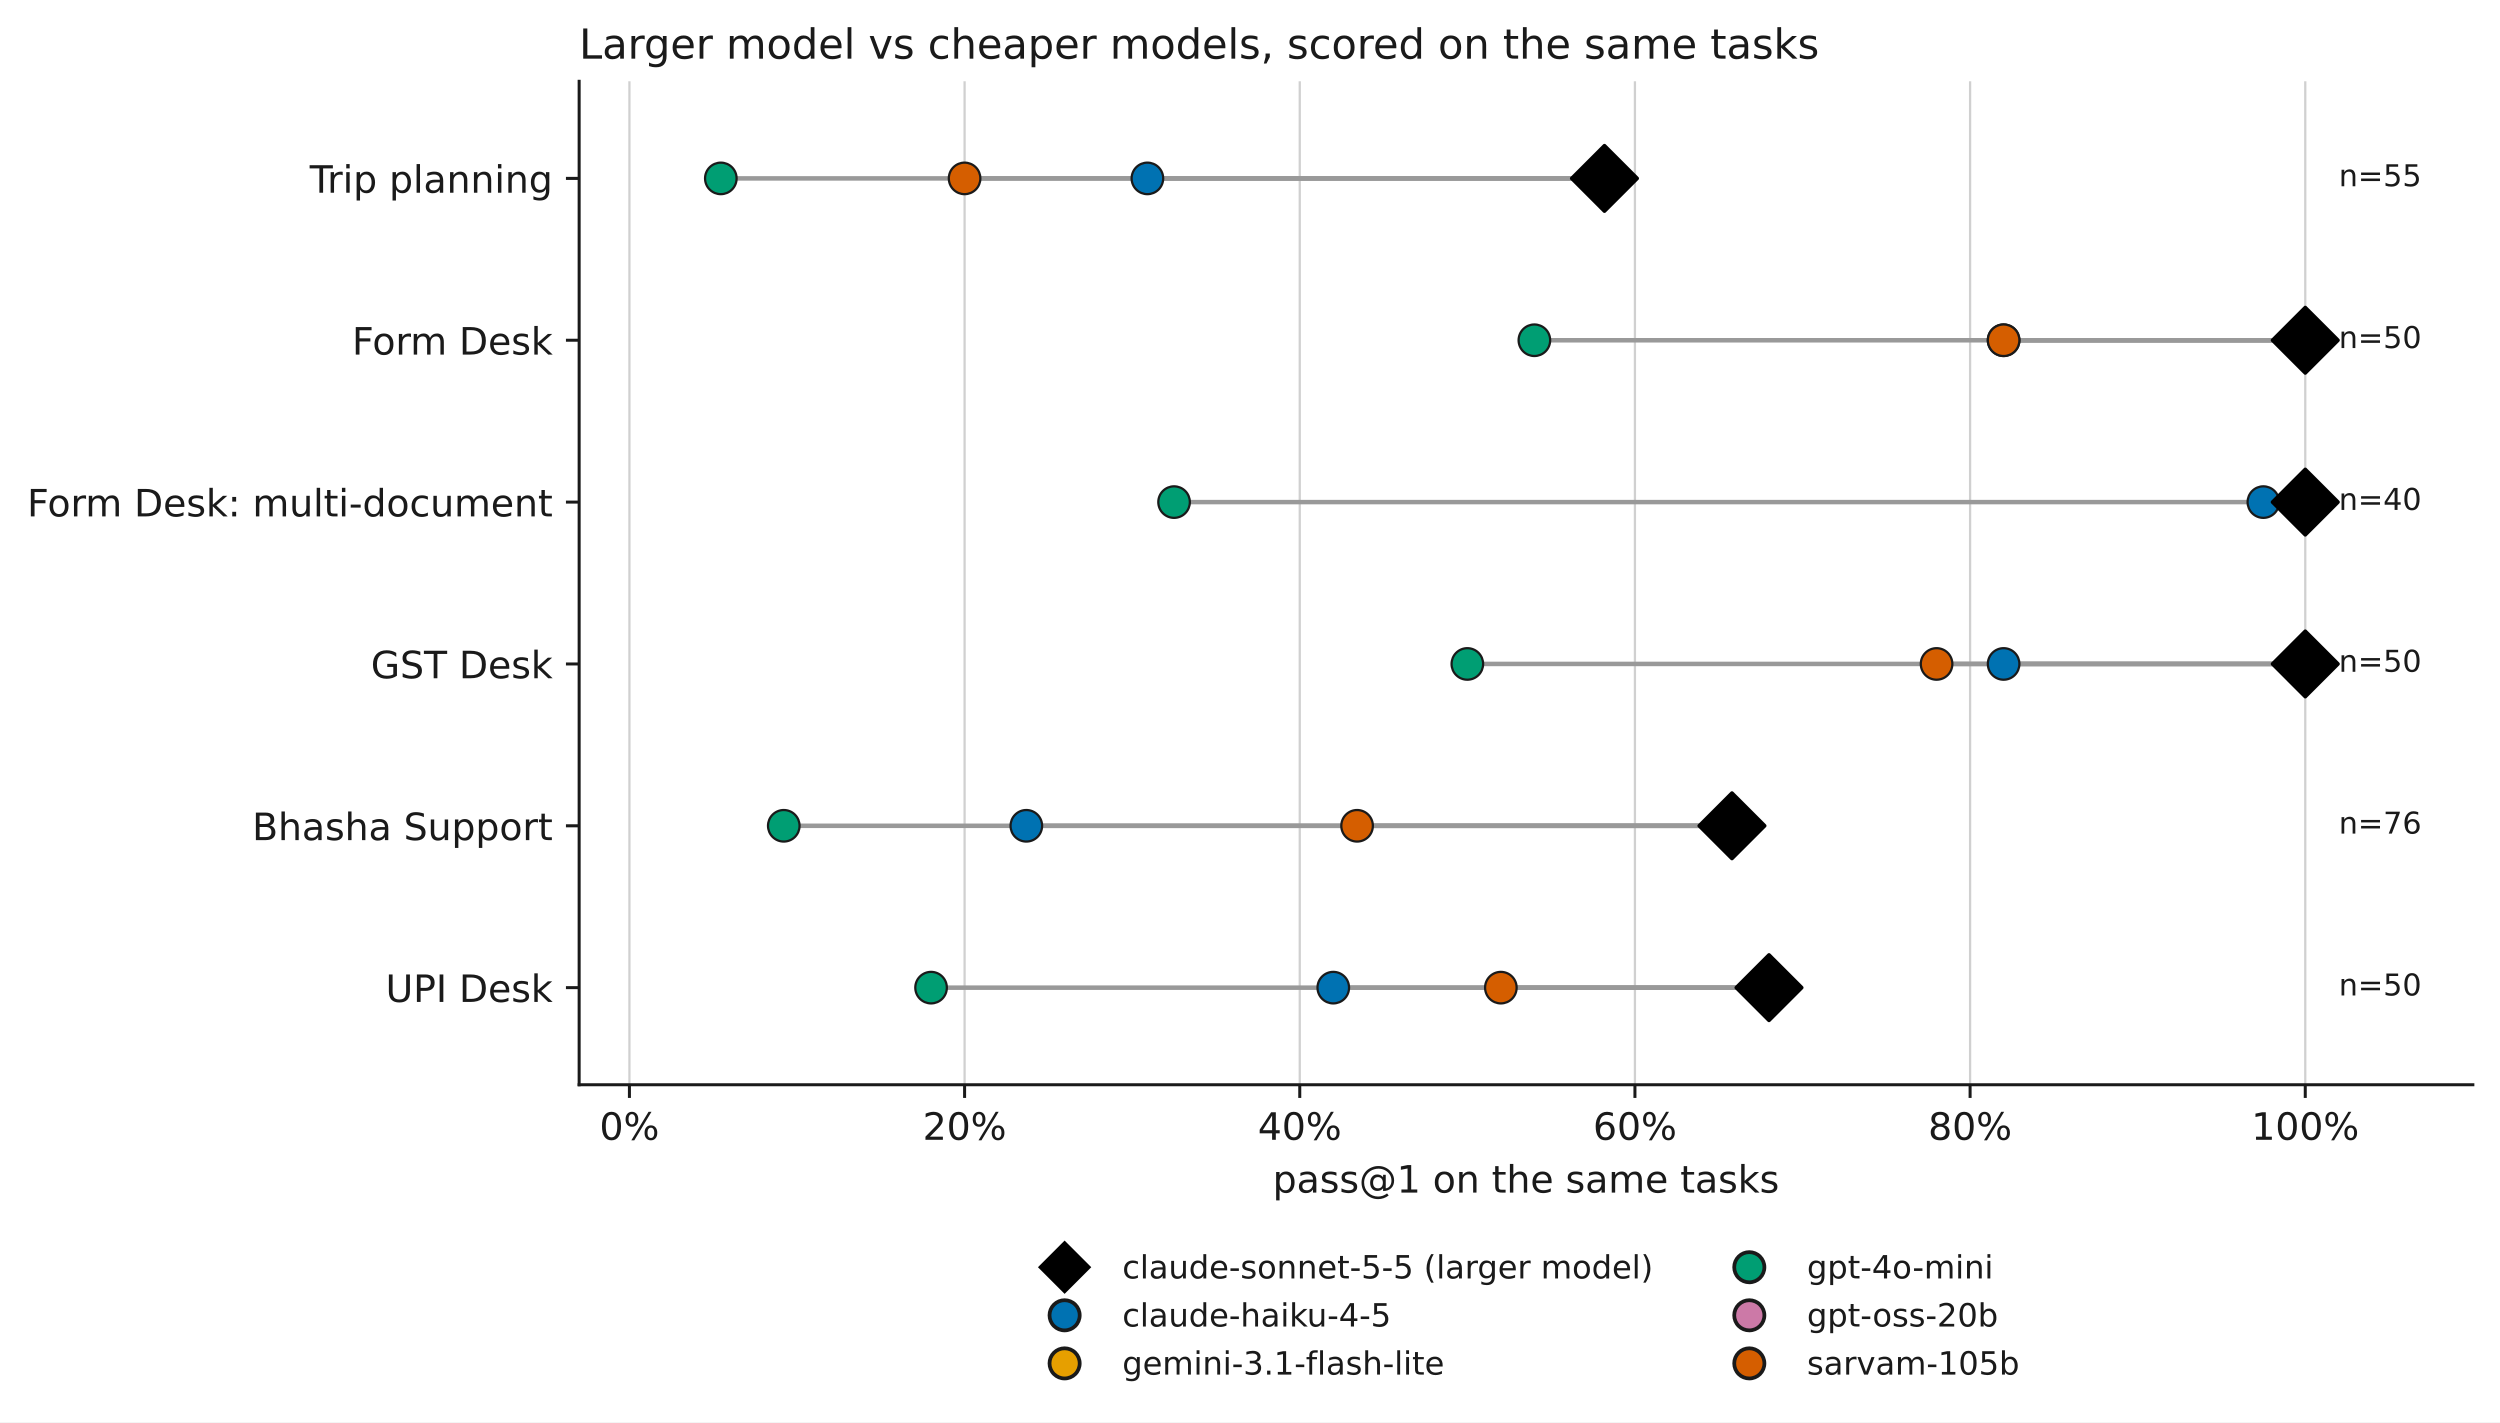
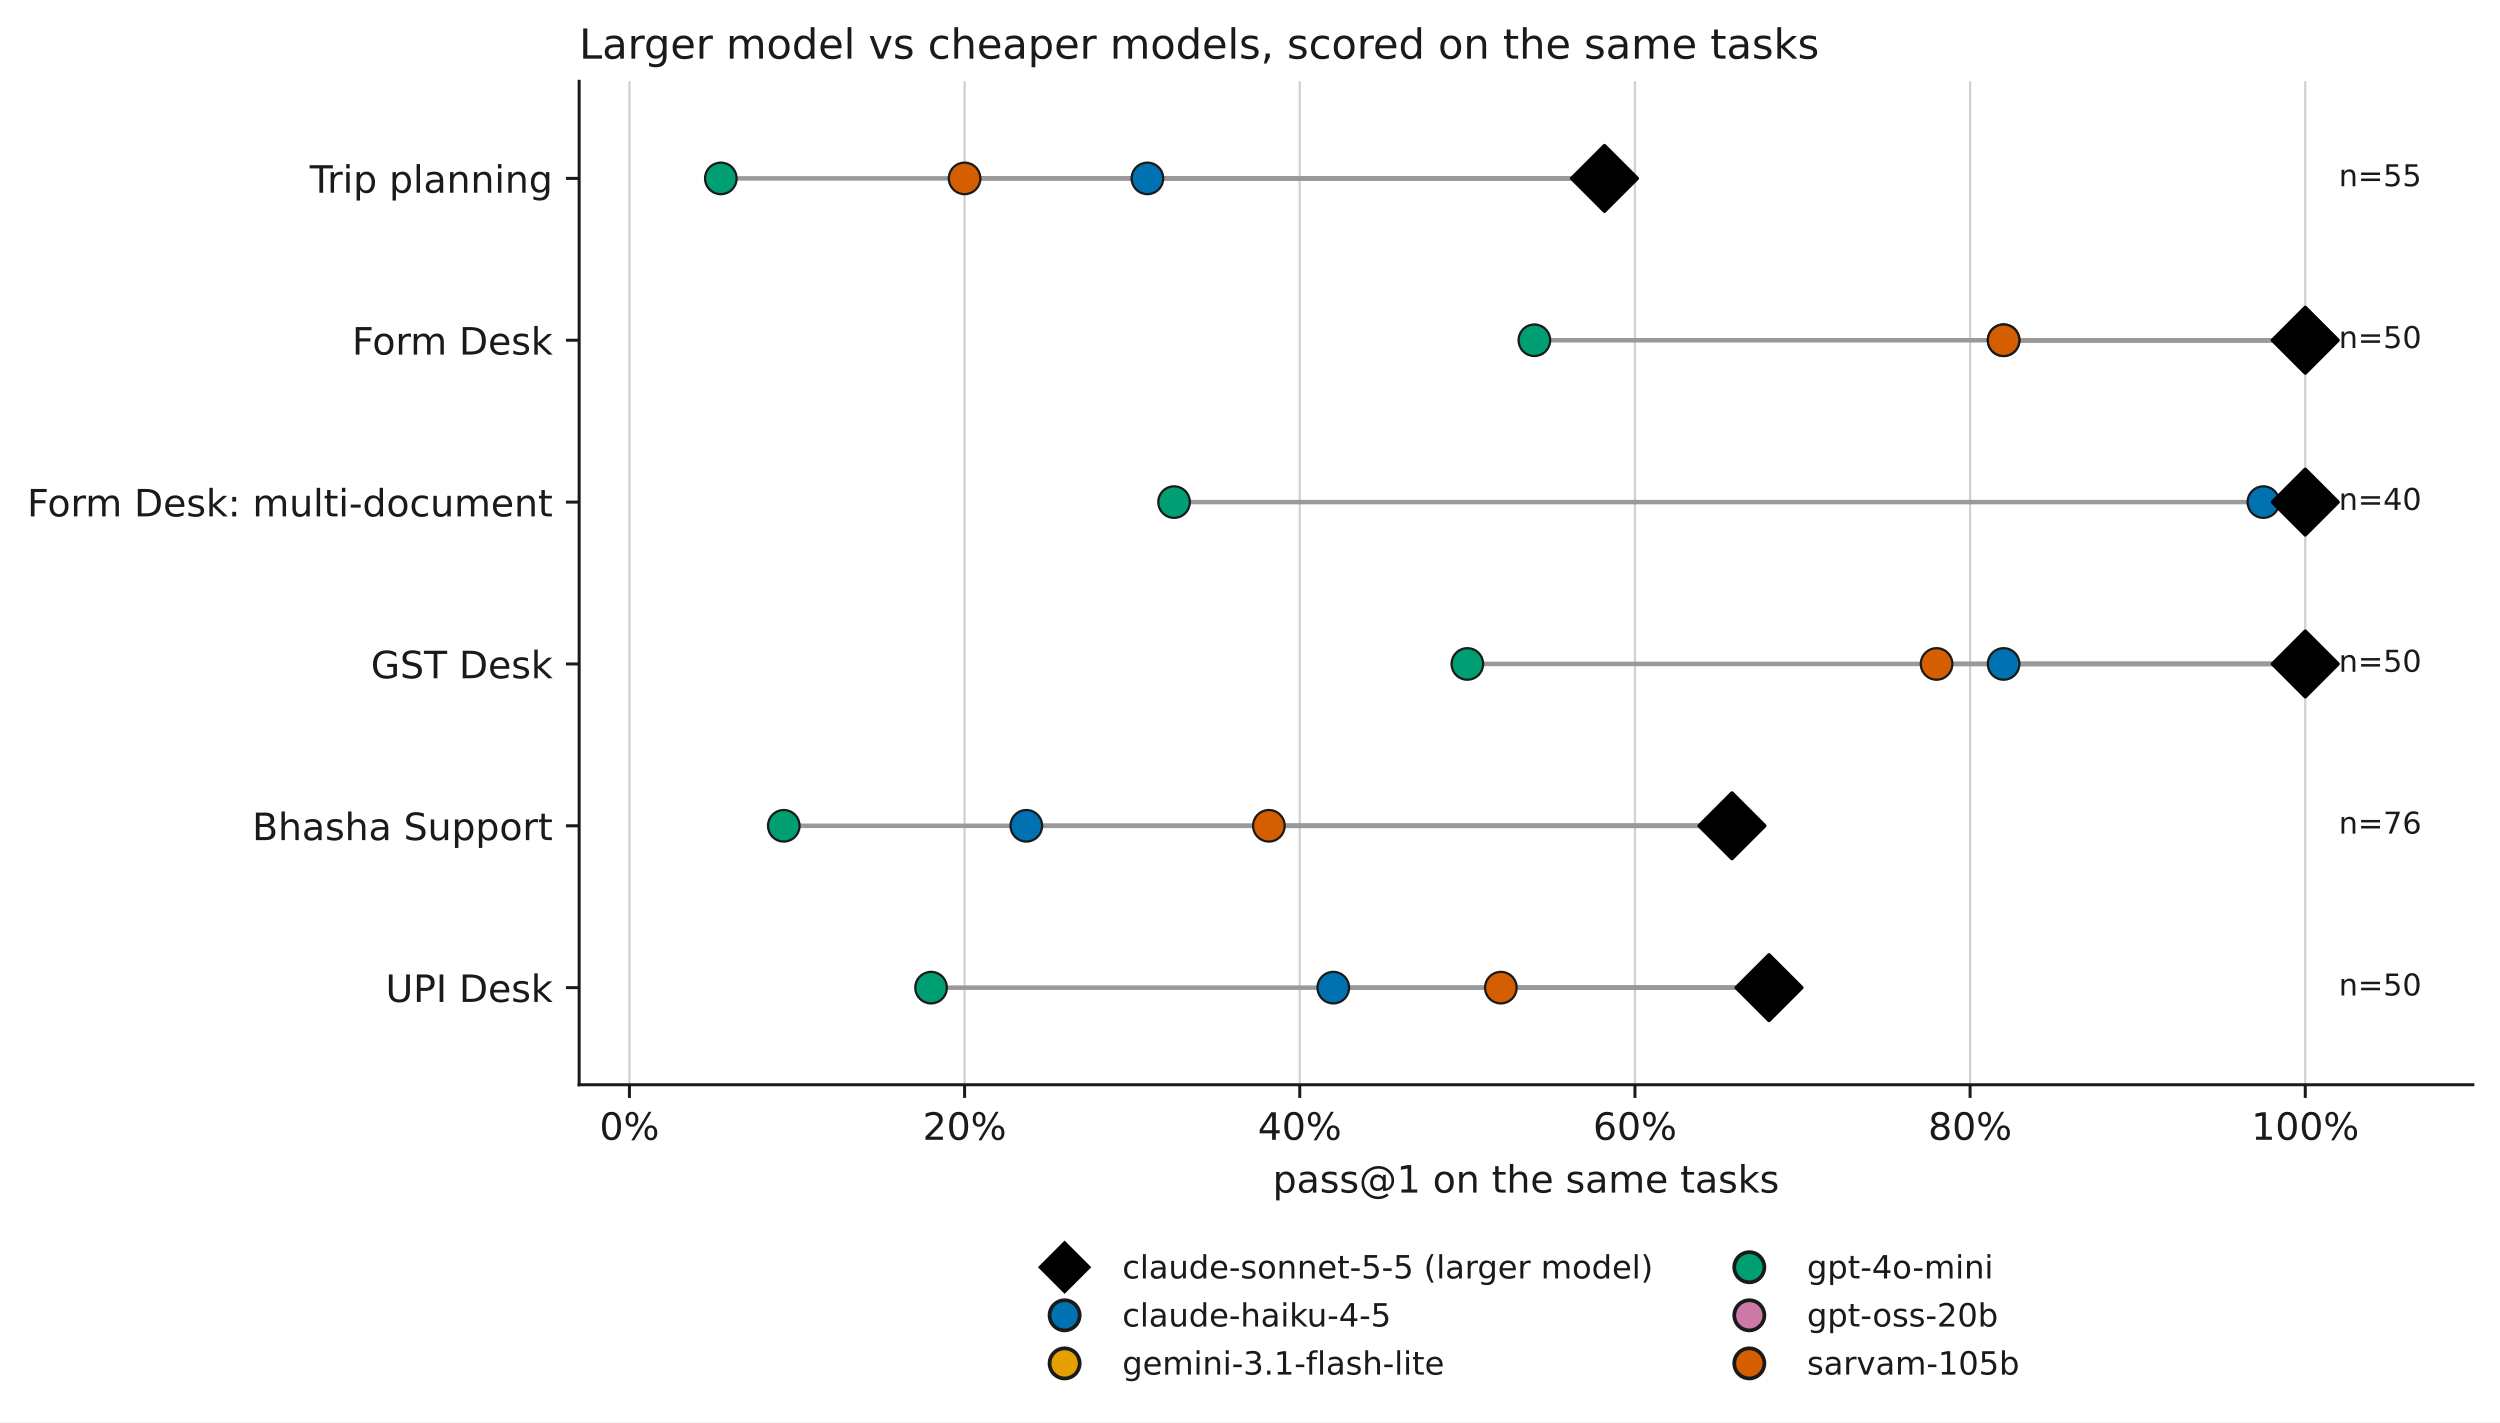
<svg xmlns="http://www.w3.org/2000/svg" xmlns:xlink="http://www.w3.org/1999/xlink" width="662.986pt" height="377.178pt" viewBox="0 0 662.986 377.178" version="1.1">
  <defs>
    <style type="text/css">*{stroke-linejoin: round; stroke-linecap: butt}</style>
  </defs>
  <g id="figure_1">
    <g id="patch_1">
      <path d="M 0 377.178  L 662.986 377.178  L 662.986 0  L 0 0  z " style="fill: #ffffff" />
    </g>
    <g id="axes_1">
      <g id="patch_2">
        <path d="M 153.586 287.67  L 655.786 287.67  L 655.786 21.558  L 153.586 21.558  z " style="fill: #ffffff" />
      </g>
      <g id="matplotlib.axis_1">
        <g id="xtick_1">
          <g id="line2d_1">
-             <path d="M 166.919 287.67  L 166.919 21.558  " clip-path="url(#pc98d2bb19c)" style="fill: none; stroke: #d0d0d0; stroke-width: 0.6; stroke-linecap: square" />
+             <path d="M 166.919 287.67  L 166.919 21.558  " clip-path="url(#p2cb1a5f230)" style="fill: none; stroke: #d0d0d0; stroke-width: 0.6; stroke-linecap: square" />
          </g>
          <g id="line2d_2">
            <defs>
-               <path id="m501b53aff1" d="M 0 0  L 0 3.5  " style="stroke: #1a1a1a; stroke-width: 0.8" />
+               <path id="m2e5ef9ff6c" d="M 0 0  L 0 3.5  " style="stroke: #1a1a1a; stroke-width: 0.8" />
            </defs>
            <g>
-               <use xlink:href="#m501b53aff1" x="166.919" y="287.67" style="fill: #1a1a1a; stroke: #1a1a1a; stroke-width: 0.8" />
+               <use xlink:href="#m2e5ef9ff6c" x="166.919" y="287.67" style="fill: #1a1a1a; stroke: #1a1a1a; stroke-width: 0.8" />
            </g>
          </g>
          <g id="text_1">
            <text style="font-size: 10px; font-family: 'DejaVu Sans'; text-anchor: middle; fill: #1a1a1a" x="166.919" y="302.268" transform="rotate(-0 166.9187 302.2679)">0%</text>
          </g>
        </g>
        <g id="xtick_2">
          <g id="line2d_3">
-             <path d="M 255.804 287.67  L 255.804 21.558  " clip-path="url(#pc98d2bb19c)" style="fill: none; stroke: #d0d0d0; stroke-width: 0.6; stroke-linecap: square" />
+             <path d="M 255.804 287.67  L 255.804 21.558  " clip-path="url(#p2cb1a5f230)" style="fill: none; stroke: #d0d0d0; stroke-width: 0.6; stroke-linecap: square" />
          </g>
          <g id="line2d_4">
            <g>
-               <use xlink:href="#m501b53aff1" x="255.804" y="287.67" style="fill: #1a1a1a; stroke: #1a1a1a; stroke-width: 0.8" />
+               <use xlink:href="#m2e5ef9ff6c" x="255.804" y="287.67" style="fill: #1a1a1a; stroke: #1a1a1a; stroke-width: 0.8" />
            </g>
          </g>
          <g id="text_2">
            <text style="font-size: 10px; font-family: 'DejaVu Sans'; text-anchor: middle; fill: #1a1a1a" x="255.804" y="302.268" transform="rotate(-0 255.8036 302.2679)">20%</text>
          </g>
        </g>
        <g id="xtick_3">
          <g id="line2d_5">
-             <path d="M 344.689 287.67  L 344.689 21.558  " clip-path="url(#pc98d2bb19c)" style="fill: none; stroke: #d0d0d0; stroke-width: 0.6; stroke-linecap: square" />
+             <path d="M 344.689 287.67  L 344.689 21.558  " clip-path="url(#p2cb1a5f230)" style="fill: none; stroke: #d0d0d0; stroke-width: 0.6; stroke-linecap: square" />
          </g>
          <g id="line2d_6">
            <g>
-               <use xlink:href="#m501b53aff1" x="344.689" y="287.67" style="fill: #1a1a1a; stroke: #1a1a1a; stroke-width: 0.8" />
+               <use xlink:href="#m2e5ef9ff6c" x="344.689" y="287.67" style="fill: #1a1a1a; stroke: #1a1a1a; stroke-width: 0.8" />
            </g>
          </g>
          <g id="text_3">
            <text style="font-size: 10px; font-family: 'DejaVu Sans'; text-anchor: middle; fill: #1a1a1a" x="344.689" y="302.268" transform="rotate(-0 344.6886 302.2679)">40%</text>
          </g>
        </g>
        <g id="xtick_4">
          <g id="line2d_7">
-             <path d="M 433.574 287.67  L 433.574 21.558  " clip-path="url(#pc98d2bb19c)" style="fill: none; stroke: #d0d0d0; stroke-width: 0.6; stroke-linecap: square" />
+             <path d="M 433.574 287.67  L 433.574 21.558  " clip-path="url(#p2cb1a5f230)" style="fill: none; stroke: #d0d0d0; stroke-width: 0.6; stroke-linecap: square" />
          </g>
          <g id="line2d_8">
            <g>
-               <use xlink:href="#m501b53aff1" x="433.574" y="287.67" style="fill: #1a1a1a; stroke: #1a1a1a; stroke-width: 0.8" />
+               <use xlink:href="#m2e5ef9ff6c" x="433.574" y="287.67" style="fill: #1a1a1a; stroke: #1a1a1a; stroke-width: 0.8" />
            </g>
          </g>
          <g id="text_4">
            <text style="font-size: 10px; font-family: 'DejaVu Sans'; text-anchor: middle; fill: #1a1a1a" x="433.574" y="302.268" transform="rotate(-0 433.5735 302.2679)">60%</text>
          </g>
        </g>
        <g id="xtick_5">
          <g id="line2d_9">
-             <path d="M 522.459 287.67  L 522.459 21.558  " clip-path="url(#pc98d2bb19c)" style="fill: none; stroke: #d0d0d0; stroke-width: 0.6; stroke-linecap: square" />
+             <path d="M 522.459 287.67  L 522.459 21.558  " clip-path="url(#p2cb1a5f230)" style="fill: none; stroke: #d0d0d0; stroke-width: 0.6; stroke-linecap: square" />
          </g>
          <g id="line2d_10">
            <g>
-               <use xlink:href="#m501b53aff1" x="522.459" y="287.67" style="fill: #1a1a1a; stroke: #1a1a1a; stroke-width: 0.8" />
+               <use xlink:href="#m2e5ef9ff6c" x="522.459" y="287.67" style="fill: #1a1a1a; stroke: #1a1a1a; stroke-width: 0.8" />
            </g>
          </g>
          <g id="text_5">
            <text style="font-size: 10px; font-family: 'DejaVu Sans'; text-anchor: middle; fill: #1a1a1a" x="522.459" y="302.268" transform="rotate(-0 522.4585 302.2679)">80%</text>
          </g>
        </g>
        <g id="xtick_6">
          <g id="line2d_11">
-             <path d="M 611.343 287.67  L 611.343 21.558  " clip-path="url(#pc98d2bb19c)" style="fill: none; stroke: #d0d0d0; stroke-width: 0.6; stroke-linecap: square" />
+             <path d="M 611.343 287.67  L 611.343 21.558  " clip-path="url(#p2cb1a5f230)" style="fill: none; stroke: #d0d0d0; stroke-width: 0.6; stroke-linecap: square" />
          </g>
          <g id="line2d_12">
            <g>
-               <use xlink:href="#m501b53aff1" x="611.343" y="287.67" style="fill: #1a1a1a; stroke: #1a1a1a; stroke-width: 0.8" />
+               <use xlink:href="#m2e5ef9ff6c" x="611.343" y="287.67" style="fill: #1a1a1a; stroke: #1a1a1a; stroke-width: 0.8" />
            </g>
          </g>
          <g id="text_6">
            <text style="font-size: 10px; font-family: 'DejaVu Sans'; text-anchor: middle; fill: #1a1a1a" x="611.343" y="302.268" transform="rotate(-0 611.3435 302.2679)">100%</text>
          </g>
        </g>
        <g id="text_7">
          <text style="font-size: 10px; font-family: 'DejaVu Sans'; text-anchor: middle; fill: #1a1a1a" x="404.686" y="316.269" transform="rotate(-0 404.6859 316.2687)">pass@1 on the same tasks</text>
        </g>
      </g>
      <g id="matplotlib.axis_2">
        <g id="ytick_1">
          <g id="line2d_13">
            <defs>
-               <path id="m24abef8b33" d="M 0 0  L -3.5 0  " style="stroke: #1a1a1a; stroke-width: 0.8" />
+               <path id="mc56b8f1e4c" d="M 0 0  L -3.5 0  " style="stroke: #1a1a1a; stroke-width: 0.8" />
            </defs>
            <g>
-               <use xlink:href="#m24abef8b33" x="153.586" y="47.311" style="fill: #1a1a1a; stroke: #1a1a1a; stroke-width: 0.8" />
+               <use xlink:href="#mc56b8f1e4c" x="153.586" y="47.311" style="fill: #1a1a1a; stroke: #1a1a1a; stroke-width: 0.8" />
            </g>
          </g>
          <g id="text_8">
            <text style="font-size: 10px; font-family: 'DejaVu Sans'; text-anchor: end; fill: #1a1a1a" x="146.586" y="51.11" transform="rotate(-0 146.5859 51.11027)">Trip planning</text>
          </g>
        </g>
        <g id="ytick_2">
          <g id="line2d_14">
            <g>
-               <use xlink:href="#m24abef8b33" x="153.586" y="90.232" style="fill: #1a1a1a; stroke: #1a1a1a; stroke-width: 0.8" />
+               <use xlink:href="#mc56b8f1e4c" x="153.586" y="90.232" style="fill: #1a1a1a; stroke: #1a1a1a; stroke-width: 0.8" />
            </g>
          </g>
          <g id="text_9">
            <text style="font-size: 10px; font-family: 'DejaVu Sans'; text-anchor: end; fill: #1a1a1a" x="146.586" y="94.032" transform="rotate(-0 146.5859 94.03157)">Form Desk</text>
          </g>
        </g>
        <g id="ytick_3">
          <g id="line2d_15">
            <g>
-               <use xlink:href="#m24abef8b33" x="153.586" y="133.154" style="fill: #1a1a1a; stroke: #1a1a1a; stroke-width: 0.8" />
+               <use xlink:href="#mc56b8f1e4c" x="153.586" y="133.154" style="fill: #1a1a1a; stroke: #1a1a1a; stroke-width: 0.8" />
            </g>
          </g>
          <g id="text_10">
            <text style="font-size: 10px; font-family: 'DejaVu Sans'; text-anchor: end; fill: #1a1a1a" x="146.586" y="136.953" transform="rotate(-0 146.5859 136.9529)">Form Desk: multi-document</text>
          </g>
        </g>
        <g id="ytick_4">
          <g id="line2d_16">
            <g>
-               <use xlink:href="#m24abef8b33" x="153.586" y="176.075" style="fill: #1a1a1a; stroke: #1a1a1a; stroke-width: 0.8" />
+               <use xlink:href="#mc56b8f1e4c" x="153.586" y="176.075" style="fill: #1a1a1a; stroke: #1a1a1a; stroke-width: 0.8" />
            </g>
          </g>
          <g id="text_11">
            <text style="font-size: 10px; font-family: 'DejaVu Sans'; text-anchor: end; fill: #1a1a1a" x="146.586" y="179.874" transform="rotate(-0 146.5859 179.8741)">GST Desk</text>
          </g>
        </g>
        <g id="ytick_5">
          <g id="line2d_17">
            <g>
-               <use xlink:href="#m24abef8b33" x="153.586" y="218.996" style="fill: #1a1a1a; stroke: #1a1a1a; stroke-width: 0.8" />
+               <use xlink:href="#mc56b8f1e4c" x="153.586" y="218.996" style="fill: #1a1a1a; stroke: #1a1a1a; stroke-width: 0.8" />
            </g>
          </g>
          <g id="text_12">
            <text style="font-size: 10px; font-family: 'DejaVu Sans'; text-anchor: end; fill: #1a1a1a" x="146.586" y="222.795" transform="rotate(-0 146.5859 222.7954)">Bhasha Support</text>
          </g>
        </g>
        <g id="ytick_6">
          <g id="line2d_18">
            <g>
-               <use xlink:href="#m24abef8b33" x="153.586" y="261.918" style="fill: #1a1a1a; stroke: #1a1a1a; stroke-width: 0.8" />
+               <use xlink:href="#mc56b8f1e4c" x="153.586" y="261.918" style="fill: #1a1a1a; stroke: #1a1a1a; stroke-width: 0.8" />
            </g>
          </g>
          <g id="text_13">
            <text style="font-size: 10px; font-family: 'DejaVu Sans'; text-anchor: end; fill: #1a1a1a" x="146.586" y="265.717" transform="rotate(-0 146.5859 265.7167)">UPI Desk</text>
          </g>
        </g>
      </g>
      <g id="line2d_19">
-         <path d="M 304.286 47.311  L 425.493 47.311  " clip-path="url(#pc98d2bb19c)" style="fill: none; stroke: #999999; stroke-width: 1.2; stroke-linecap: square" />
+         <path d="M 304.286 47.311  L 425.493 47.311  " clip-path="url(#p2cb1a5f230)" style="fill: none; stroke: #999999; stroke-width: 1.2; stroke-linecap: square" />
      </g>
      <g id="line2d_20">
-         <path d="M 191.16 47.311  L 425.493 47.311  " clip-path="url(#pc98d2bb19c)" style="fill: none; stroke: #999999; stroke-width: 1.2; stroke-linecap: square" />
+         <path d="M 191.16 47.311  L 425.493 47.311  " clip-path="url(#p2cb1a5f230)" style="fill: none; stroke: #999999; stroke-width: 1.2; stroke-linecap: square" />
      </g>
      <g id="line2d_21">
-         <path d="M 255.804 47.311  L 425.493 47.311  " clip-path="url(#pc98d2bb19c)" style="fill: none; stroke: #999999; stroke-width: 1.2; stroke-linecap: square" />
+         <path d="M 255.804 47.311  L 425.493 47.311  " clip-path="url(#p2cb1a5f230)" style="fill: none; stroke: #999999; stroke-width: 1.2; stroke-linecap: square" />
      </g>
      <g id="line2d_22">
-         <path d="M 531.347 90.232  L 611.343 90.232  " clip-path="url(#pc98d2bb19c)" style="fill: none; stroke: #999999; stroke-width: 1.2; stroke-linecap: square" />
+         <path d="M 531.347 90.232  L 611.343 90.232  " clip-path="url(#p2cb1a5f230)" style="fill: none; stroke: #999999; stroke-width: 1.2; stroke-linecap: square" />
      </g>
      <g id="line2d_23">
-         <path d="M 406.908 90.232  L 611.343 90.232  " clip-path="url(#pc98d2bb19c)" style="fill: none; stroke: #999999; stroke-width: 1.2; stroke-linecap: square" />
+         <path d="M 406.908 90.232  L 611.343 90.232  " clip-path="url(#p2cb1a5f230)" style="fill: none; stroke: #999999; stroke-width: 1.2; stroke-linecap: square" />
      </g>
      <g id="line2d_24">
-         <path d="M 531.347 90.232  L 611.343 90.232  " clip-path="url(#pc98d2bb19c)" style="fill: none; stroke: #999999; stroke-width: 1.2; stroke-linecap: square" />
+         <path d="M 531.347 90.232  L 611.343 90.232  " clip-path="url(#p2cb1a5f230)" style="fill: none; stroke: #999999; stroke-width: 1.2; stroke-linecap: square" />
      </g>
      <g id="line2d_25">
-         <path d="M 600.233 133.154  L 611.343 133.154  " clip-path="url(#pc98d2bb19c)" style="fill: none; stroke: #999999; stroke-width: 1.2; stroke-linecap: square" />
+         <path d="M 600.233 133.154  L 611.343 133.154  " clip-path="url(#p2cb1a5f230)" style="fill: none; stroke: #999999; stroke-width: 1.2; stroke-linecap: square" />
      </g>
      <g id="line2d_26">
-         <path d="M 311.357 133.154  L 611.343 133.154  " clip-path="url(#pc98d2bb19c)" style="fill: none; stroke: #999999; stroke-width: 1.2; stroke-linecap: square" />
+         <path d="M 311.357 133.154  L 611.343 133.154  " clip-path="url(#p2cb1a5f230)" style="fill: none; stroke: #999999; stroke-width: 1.2; stroke-linecap: square" />
      </g>
      <g id="line2d_27">
-         <path d="M 611.343 133.154  L 611.343 133.154  " clip-path="url(#pc98d2bb19c)" style="fill: none; stroke: #999999; stroke-width: 1.2; stroke-linecap: square" />
+         <path d="M 611.343 133.154  L 611.343 133.154  " clip-path="url(#p2cb1a5f230)" style="fill: none; stroke: #999999; stroke-width: 1.2; stroke-linecap: square" />
      </g>
      <g id="line2d_28">
-         <path d="M 531.347 176.075  L 611.343 176.075  " clip-path="url(#pc98d2bb19c)" style="fill: none; stroke: #999999; stroke-width: 1.2; stroke-linecap: square" />
+         <path d="M 531.347 176.075  L 611.343 176.075  " clip-path="url(#p2cb1a5f230)" style="fill: none; stroke: #999999; stroke-width: 1.2; stroke-linecap: square" />
      </g>
      <g id="line2d_29">
-         <path d="M 389.131 176.075  L 611.343 176.075  " clip-path="url(#pc98d2bb19c)" style="fill: none; stroke: #999999; stroke-width: 1.2; stroke-linecap: square" />
+         <path d="M 389.131 176.075  L 611.343 176.075  " clip-path="url(#p2cb1a5f230)" style="fill: none; stroke: #999999; stroke-width: 1.2; stroke-linecap: square" />
      </g>
      <g id="line2d_30">
-         <path d="M 513.57 176.075  L 611.343 176.075  " clip-path="url(#pc98d2bb19c)" style="fill: none; stroke: #999999; stroke-width: 1.2; stroke-linecap: square" />
+         <path d="M 513.57 176.075  L 611.343 176.075  " clip-path="url(#p2cb1a5f230)" style="fill: none; stroke: #999999; stroke-width: 1.2; stroke-linecap: square" />
      </g>
      <g id="line2d_31">
-         <path d="M 272.177 218.996  L 459.303 218.996  " clip-path="url(#pc98d2bb19c)" style="fill: none; stroke: #999999; stroke-width: 1.2; stroke-linecap: square" />
+         <path d="M 272.177 218.996  L 459.303 218.996  " clip-path="url(#p2cb1a5f230)" style="fill: none; stroke: #999999; stroke-width: 1.2; stroke-linecap: square" />
      </g>
      <g id="line2d_32">
-         <path d="M 207.853 218.996  L 459.303 218.996  " clip-path="url(#pc98d2bb19c)" style="fill: none; stroke: #999999; stroke-width: 1.2; stroke-linecap: square" />
+         <path d="M 207.853 218.996  L 459.303 218.996  " clip-path="url(#p2cb1a5f230)" style="fill: none; stroke: #999999; stroke-width: 1.2; stroke-linecap: square" />
      </g>
      <g id="line2d_33">
-         <path d="M 359.893 218.996  L 459.303 218.996  " clip-path="url(#pc98d2bb19c)" style="fill: none; stroke: #999999; stroke-width: 1.2; stroke-linecap: square" />
+         <path d="M 336.502 218.996  L 459.303 218.996  " clip-path="url(#p2cb1a5f230)" style="fill: none; stroke: #999999; stroke-width: 1.2; stroke-linecap: square" />
      </g>
      <g id="line2d_34">
-         <path d="M 353.577 261.918  L 469.128 261.918  " clip-path="url(#pc98d2bb19c)" style="fill: none; stroke: #999999; stroke-width: 1.2; stroke-linecap: square" />
+         <path d="M 353.577 261.918  L 469.128 261.918  " clip-path="url(#p2cb1a5f230)" style="fill: none; stroke: #999999; stroke-width: 1.2; stroke-linecap: square" />
      </g>
      <g id="line2d_35">
-         <path d="M 246.915 261.918  L 469.128 261.918  " clip-path="url(#pc98d2bb19c)" style="fill: none; stroke: #999999; stroke-width: 1.2; stroke-linecap: square" />
+         <path d="M 246.915 261.918  L 469.128 261.918  " clip-path="url(#p2cb1a5f230)" style="fill: none; stroke: #999999; stroke-width: 1.2; stroke-linecap: square" />
      </g>
      <g id="line2d_36">
-         <path d="M 398.02 261.918  L 469.128 261.918  " clip-path="url(#pc98d2bb19c)" style="fill: none; stroke: #999999; stroke-width: 1.2; stroke-linecap: square" />
+         <path d="M 398.02 261.918  L 469.128 261.918  " clip-path="url(#p2cb1a5f230)" style="fill: none; stroke: #999999; stroke-width: 1.2; stroke-linecap: square" />
      </g>
      <g id="patch_3">
        <path d="M 153.586 287.67  L 153.586 21.558  " style="fill: none; stroke: #1a1a1a; stroke-width: 0.8; stroke-linejoin: miter; stroke-linecap: square" />
      </g>
      <g id="patch_4">
        <path d="M 153.586 287.67  L 655.786 287.67  " style="fill: none; stroke: #1a1a1a; stroke-width: 0.8; stroke-linejoin: miter; stroke-linecap: square" />
      </g>
      <g id="PathCollection_1">
        <defs>
-           <path id="m1c714922e7" d="M 0 4.183  C 1.109 4.183 2.174 3.743 2.958 2.958  C 3.743 2.174 4.183 1.109 4.183 0  C 4.183 -1.109 3.743 -2.174 2.958 -2.958  C 2.174 -3.743 1.109 -4.183 0 -4.183  C -1.109 -4.183 -2.174 -3.743 -2.958 -2.958  C -3.743 -2.174 -4.183 -1.109 -4.183 0  C -4.183 1.109 -3.743 2.174 -2.958 2.958  C -2.174 3.743 -1.109 4.183 0 4.183  z " style="stroke: #1a1a1a; stroke-width: 0.6" />
+           <path id="m16d79030b9" d="M 0 4.183  C 1.109 4.183 2.174 3.743 2.958 2.958  C 3.743 2.174 4.183 1.109 4.183 0  C 4.183 -1.109 3.743 -2.174 2.958 -2.958  C 2.174 -3.743 1.109 -4.183 0 -4.183  C -1.109 -4.183 -2.174 -3.743 -2.958 -2.958  C -3.743 -2.174 -4.183 -1.109 -4.183 0  C -4.183 1.109 -3.743 2.174 -2.958 2.958  C -2.174 3.743 -1.109 4.183 0 4.183  z " style="stroke: #1a1a1a; stroke-width: 0.6" />
        </defs>
-         <g clip-path="url(#pc98d2bb19c)">
-           <use xlink:href="#m1c714922e7" x="304.286" y="47.311" style="fill: #0072b2; stroke: #1a1a1a; stroke-width: 0.6" />
+         <g clip-path="url(#p2cb1a5f230)">
+           <use xlink:href="#m16d79030b9" x="304.286" y="47.311" style="fill: #0072b2; stroke: #1a1a1a; stroke-width: 0.6" />
        </g>
      </g>
      <g id="PathCollection_2">
        <defs>
-           <path id="m10f0f82219" d="M 0 4.183  C 1.109 4.183 2.174 3.743 2.958 2.958  C 3.743 2.174 4.183 1.109 4.183 0  C 4.183 -1.109 3.743 -2.174 2.958 -2.958  C 2.174 -3.743 1.109 -4.183 0 -4.183  C -1.109 -4.183 -2.174 -3.743 -2.958 -2.958  C -3.743 -2.174 -4.183 -1.109 -4.183 0  C -4.183 1.109 -3.743 2.174 -2.958 2.958  C -2.174 3.743 -1.109 4.183 0 4.183  z " style="stroke: #1a1a1a; stroke-width: 0.6" />
+           <path id="ma38a8923ab" d="M 0 4.183  C 1.109 4.183 2.174 3.743 2.958 2.958  C 3.743 2.174 4.183 1.109 4.183 0  C 4.183 -1.109 3.743 -2.174 2.958 -2.958  C 2.174 -3.743 1.109 -4.183 0 -4.183  C -1.109 -4.183 -2.174 -3.743 -2.958 -2.958  C -3.743 -2.174 -4.183 -1.109 -4.183 0  C -4.183 1.109 -3.743 2.174 -2.958 2.958  C -2.174 3.743 -1.109 4.183 0 4.183  z " style="stroke: #1a1a1a; stroke-width: 0.6" />
        </defs>
-         <g clip-path="url(#pc98d2bb19c)">
-           <use xlink:href="#m10f0f82219" x="191.16" y="47.311" style="fill: #009e73; stroke: #1a1a1a; stroke-width: 0.6" />
+         <g clip-path="url(#p2cb1a5f230)">
+           <use xlink:href="#ma38a8923ab" x="191.16" y="47.311" style="fill: #009e73; stroke: #1a1a1a; stroke-width: 0.6" />
        </g>
      </g>
      <g id="PathCollection_3">
        <defs>
-           <path id="m97c7295b04" d="M 0 4.183  C 1.109 4.183 2.174 3.743 2.958 2.958  C 3.743 2.174 4.183 1.109 4.183 0  C 4.183 -1.109 3.743 -2.174 2.958 -2.958  C 2.174 -3.743 1.109 -4.183 0 -4.183  C -1.109 -4.183 -2.174 -3.743 -2.958 -2.958  C -3.743 -2.174 -4.183 -1.109 -4.183 0  C -4.183 1.109 -3.743 2.174 -2.958 2.958  C -2.174 3.743 -1.109 4.183 0 4.183  z " style="stroke: #1a1a1a; stroke-width: 0.6" />
+           <path id="m9eae590d65" d="M 0 4.183  C 1.109 4.183 2.174 3.743 2.958 2.958  C 3.743 2.174 4.183 1.109 4.183 0  C 4.183 -1.109 3.743 -2.174 2.958 -2.958  C 2.174 -3.743 1.109 -4.183 0 -4.183  C -1.109 -4.183 -2.174 -3.743 -2.958 -2.958  C -3.743 -2.174 -4.183 -1.109 -4.183 0  C -4.183 1.109 -3.743 2.174 -2.958 2.958  C -2.174 3.743 -1.109 4.183 0 4.183  z " style="stroke: #1a1a1a; stroke-width: 0.6" />
        </defs>
-         <g clip-path="url(#pc98d2bb19c)">
-           <use xlink:href="#m97c7295b04" x="255.804" y="47.311" style="fill: #d55e00; stroke: #1a1a1a; stroke-width: 0.6" />
+         <g clip-path="url(#p2cb1a5f230)">
+           <use xlink:href="#m9eae590d65" x="255.804" y="47.311" style="fill: #d55e00; stroke: #1a1a1a; stroke-width: 0.6" />
        </g>
      </g>
      <g id="text_14">
        <text style="font-size: 8px; font-family: 'DejaVu Sans'; text-anchor: start; fill: #1a1a1a" x="620.232" y="49.389" transform="rotate(-0 620.232 49.38918)">n=55</text>
      </g>
      <g id="PathCollection_4">
-         <g clip-path="url(#pc98d2bb19c)">
-           <use xlink:href="#m1c714922e7" x="531.347" y="90.232" style="fill: #0072b2; stroke: #1a1a1a; stroke-width: 0.6" />
+         <g clip-path="url(#p2cb1a5f230)">
+           <use xlink:href="#m16d79030b9" x="531.347" y="90.232" style="fill: #0072b2; stroke: #1a1a1a; stroke-width: 0.6" />
        </g>
      </g>
      <g id="PathCollection_5">
-         <g clip-path="url(#pc98d2bb19c)">
-           <use xlink:href="#m10f0f82219" x="406.908" y="90.232" style="fill: #009e73; stroke: #1a1a1a; stroke-width: 0.6" />
+         <g clip-path="url(#p2cb1a5f230)">
+           <use xlink:href="#ma38a8923ab" x="406.908" y="90.232" style="fill: #009e73; stroke: #1a1a1a; stroke-width: 0.6" />
        </g>
      </g>
      <g id="PathCollection_6">
-         <g clip-path="url(#pc98d2bb19c)">
-           <use xlink:href="#m97c7295b04" x="531.347" y="90.232" style="fill: #d55e00; stroke: #1a1a1a; stroke-width: 0.6" />
+         <g clip-path="url(#p2cb1a5f230)">
+           <use xlink:href="#m9eae590d65" x="531.347" y="90.232" style="fill: #d55e00; stroke: #1a1a1a; stroke-width: 0.6" />
        </g>
      </g>
      <g id="text_15">
        <text style="font-size: 8px; font-family: 'DejaVu Sans'; text-anchor: start; fill: #1a1a1a" x="620.232" y="92.31" transform="rotate(-0 620.232 92.31047)">n=50</text>
      </g>
      <g id="PathCollection_7">
-         <g clip-path="url(#pc98d2bb19c)">
-           <use xlink:href="#m1c714922e7" x="600.233" y="133.154" style="fill: #0072b2; stroke: #1a1a1a; stroke-width: 0.6" />
+         <g clip-path="url(#p2cb1a5f230)">
+           <use xlink:href="#m16d79030b9" x="600.233" y="133.154" style="fill: #0072b2; stroke: #1a1a1a; stroke-width: 0.6" />
        </g>
      </g>
      <g id="PathCollection_8">
-         <g clip-path="url(#pc98d2bb19c)">
-           <use xlink:href="#m10f0f82219" x="311.357" y="133.154" style="fill: #009e73; stroke: #1a1a1a; stroke-width: 0.6" />
+         <g clip-path="url(#p2cb1a5f230)">
+           <use xlink:href="#ma38a8923ab" x="311.357" y="133.154" style="fill: #009e73; stroke: #1a1a1a; stroke-width: 0.6" />
        </g>
      </g>
      <g id="PathCollection_9">
-         <g clip-path="url(#pc98d2bb19c)">
-           <use xlink:href="#m97c7295b04" x="611.343" y="133.154" style="fill: #d55e00; stroke: #1a1a1a; stroke-width: 0.6" />
+         <g clip-path="url(#p2cb1a5f230)">
+           <use xlink:href="#m9eae590d65" x="611.343" y="133.154" style="fill: #d55e00; stroke: #1a1a1a; stroke-width: 0.6" />
        </g>
      </g>
      <g id="text_16">
        <text style="font-size: 8px; font-family: 'DejaVu Sans'; text-anchor: start; fill: #1a1a1a" x="620.232" y="135.232" transform="rotate(-0 620.232 135.2318)">n=40</text>
      </g>
      <g id="PathCollection_10">
-         <g clip-path="url(#pc98d2bb19c)">
-           <use xlink:href="#m1c714922e7" x="531.347" y="176.075" style="fill: #0072b2; stroke: #1a1a1a; stroke-width: 0.6" />
+         <g clip-path="url(#p2cb1a5f230)">
+           <use xlink:href="#m16d79030b9" x="531.347" y="176.075" style="fill: #0072b2; stroke: #1a1a1a; stroke-width: 0.6" />
        </g>
      </g>
      <g id="PathCollection_11">
-         <g clip-path="url(#pc98d2bb19c)">
-           <use xlink:href="#m10f0f82219" x="389.131" y="176.075" style="fill: #009e73; stroke: #1a1a1a; stroke-width: 0.6" />
+         <g clip-path="url(#p2cb1a5f230)">
+           <use xlink:href="#ma38a8923ab" x="389.131" y="176.075" style="fill: #009e73; stroke: #1a1a1a; stroke-width: 0.6" />
        </g>
      </g>
      <g id="PathCollection_12">
-         <g clip-path="url(#pc98d2bb19c)">
-           <use xlink:href="#m97c7295b04" x="513.57" y="176.075" style="fill: #d55e00; stroke: #1a1a1a; stroke-width: 0.6" />
+         <g clip-path="url(#p2cb1a5f230)">
+           <use xlink:href="#m9eae590d65" x="513.57" y="176.075" style="fill: #d55e00; stroke: #1a1a1a; stroke-width: 0.6" />
        </g>
      </g>
      <g id="text_17">
        <text style="font-size: 8px; font-family: 'DejaVu Sans'; text-anchor: start; fill: #1a1a1a" x="620.232" y="178.153" transform="rotate(-0 620.232 178.1531)">n=50</text>
      </g>
      <g id="PathCollection_13">
-         <g clip-path="url(#pc98d2bb19c)">
-           <use xlink:href="#m1c714922e7" x="272.177" y="218.996" style="fill: #0072b2; stroke: #1a1a1a; stroke-width: 0.6" />
+         <g clip-path="url(#p2cb1a5f230)">
+           <use xlink:href="#m16d79030b9" x="272.177" y="218.996" style="fill: #0072b2; stroke: #1a1a1a; stroke-width: 0.6" />
        </g>
      </g>
      <g id="PathCollection_14">
-         <g clip-path="url(#pc98d2bb19c)">
-           <use xlink:href="#m10f0f82219" x="207.853" y="218.996" style="fill: #009e73; stroke: #1a1a1a; stroke-width: 0.6" />
+         <g clip-path="url(#p2cb1a5f230)">
+           <use xlink:href="#ma38a8923ab" x="207.853" y="218.996" style="fill: #009e73; stroke: #1a1a1a; stroke-width: 0.6" />
        </g>
      </g>
      <g id="PathCollection_15">
-         <g clip-path="url(#pc98d2bb19c)">
-           <use xlink:href="#m97c7295b04" x="359.893" y="218.996" style="fill: #d55e00; stroke: #1a1a1a; stroke-width: 0.6" />
+         <g clip-path="url(#p2cb1a5f230)">
+           <use xlink:href="#m9eae590d65" x="336.502" y="218.996" style="fill: #d55e00; stroke: #1a1a1a; stroke-width: 0.6" />
        </g>
      </g>
      <g id="text_18">
        <text style="font-size: 8px; font-family: 'DejaVu Sans'; text-anchor: start; fill: #1a1a1a" x="620.232" y="221.074" transform="rotate(-0 620.232 221.0743)">n=76</text>
      </g>
      <g id="PathCollection_16">
-         <g clip-path="url(#pc98d2bb19c)">
-           <use xlink:href="#m1c714922e7" x="353.577" y="261.918" style="fill: #0072b2; stroke: #1a1a1a; stroke-width: 0.6" />
+         <g clip-path="url(#p2cb1a5f230)">
+           <use xlink:href="#m16d79030b9" x="353.577" y="261.918" style="fill: #0072b2; stroke: #1a1a1a; stroke-width: 0.6" />
        </g>
      </g>
      <g id="PathCollection_17">
-         <g clip-path="url(#pc98d2bb19c)">
-           <use xlink:href="#m10f0f82219" x="246.915" y="261.918" style="fill: #009e73; stroke: #1a1a1a; stroke-width: 0.6" />
+         <g clip-path="url(#p2cb1a5f230)">
+           <use xlink:href="#ma38a8923ab" x="246.915" y="261.918" style="fill: #009e73; stroke: #1a1a1a; stroke-width: 0.6" />
        </g>
      </g>
      <g id="PathCollection_18">
-         <g clip-path="url(#pc98d2bb19c)">
-           <use xlink:href="#m97c7295b04" x="398.02" y="261.918" style="fill: #d55e00; stroke: #1a1a1a; stroke-width: 0.6" />
+         <g clip-path="url(#p2cb1a5f230)">
+           <use xlink:href="#m9eae590d65" x="398.02" y="261.918" style="fill: #d55e00; stroke: #1a1a1a; stroke-width: 0.6" />
        </g>
      </g>
      <g id="text_19">
        <text style="font-size: 8px; font-family: 'DejaVu Sans'; text-anchor: start; fill: #1a1a1a" x="620.232" y="263.996" transform="rotate(-0 620.232 263.9956)">n=50</text>
      </g>
      <g id="text_20">
        <text style="font-size: 11px; font-family: 'DejaVu Sans'; text-anchor: start; fill: #1a1a1a" x="153.586" y="15.558" transform="rotate(-0 153.5859 15.55828)">Larger model vs cheaper models, scored on the same tasks</text>
      </g>
      <g id="PathCollection_19">
        <defs>
-           <path id="mc958cab596" d="M -0 8.66  L 8.66 0  L 0 -8.66  L -8.66 -0  z " style="stroke: #000000" />
+           <path id="mdb2e735f0b" d="M -0 8.66  L 8.66 0  L 0 -8.66  L -8.66 -0  z " style="stroke: #000000" />
        </defs>
-         <g clip-path="url(#pc98d2bb19c)">
-           <use xlink:href="#mc958cab596" x="425.493" y="47.311" style="stroke: #000000" />
+         <g clip-path="url(#p2cb1a5f230)">
+           <use xlink:href="#mdb2e735f0b" x="425.493" y="47.311" style="stroke: #000000" />
        </g>
      </g>
      <g id="PathCollection_20">
-         <g clip-path="url(#pc98d2bb19c)">
-           <use xlink:href="#mc958cab596" x="611.343" y="90.232" style="stroke: #000000" />
+         <g clip-path="url(#p2cb1a5f230)">
+           <use xlink:href="#mdb2e735f0b" x="611.343" y="90.232" style="stroke: #000000" />
        </g>
      </g>
      <g id="PathCollection_21">
-         <g clip-path="url(#pc98d2bb19c)">
-           <use xlink:href="#mc958cab596" x="611.343" y="133.154" style="stroke: #000000" />
+         <g clip-path="url(#p2cb1a5f230)">
+           <use xlink:href="#mdb2e735f0b" x="611.343" y="133.154" style="stroke: #000000" />
        </g>
      </g>
      <g id="PathCollection_22">
-         <g clip-path="url(#pc98d2bb19c)">
-           <use xlink:href="#mc958cab596" x="611.343" y="176.075" style="stroke: #000000" />
+         <g clip-path="url(#p2cb1a5f230)">
+           <use xlink:href="#mdb2e735f0b" x="611.343" y="176.075" style="stroke: #000000" />
        </g>
      </g>
      <g id="PathCollection_23">
-         <g clip-path="url(#pc98d2bb19c)">
-           <use xlink:href="#mc958cab596" x="459.303" y="218.996" style="stroke: #000000" />
+         <g clip-path="url(#p2cb1a5f230)">
+           <use xlink:href="#mdb2e735f0b" x="459.303" y="218.996" style="stroke: #000000" />
        </g>
      </g>
      <g id="PathCollection_24">
-         <g clip-path="url(#pc98d2bb19c)">
-           <use xlink:href="#mc958cab596" x="469.128" y="261.918" style="stroke: #000000" />
+         <g clip-path="url(#p2cb1a5f230)">
+           <use xlink:href="#mdb2e735f0b" x="469.128" y="261.918" style="stroke: #000000" />
        </g>
      </g>
      <g id="legend_1">
        <g id="line2d_37">
          <defs>
-             <path id="mc4a424a23a" d="M -0 6.364  L 6.364 0  L 0 -6.364  L -6.364 -0  z " style="stroke: #000000; stroke-linejoin: miter" />
-           </defs>
-           <g>
-             <use xlink:href="#mc4a424a23a" x="282.328" y="336.06" style="stroke: #000000; stroke-linejoin: miter" />
+             <path id="mbded229be7" d="M -0 6.364  L 6.364 0  L 0 -6.364  L -6.364 -0  z " style="stroke: #000000; stroke-linejoin: miter" />
+           </defs>
+           <g>
+             <use xlink:href="#mbded229be7" x="282.328" y="336.06" style="stroke: #000000; stroke-linejoin: miter" />
          </g>
        </g>
        <g id="text_21">
          <text style="font-size: 8.5px; font-family: 'DejaVu Sans'; text-anchor: start; fill: #1a1a1a" x="297.628" y="339.035" transform="rotate(-0 297.6278 339.0346)">claude-sonnet-5-5 (larger model)</text>
        </g>
        <g id="line2d_38">
          <defs>
-             <path id="m32341eea38" d="M 0 4  C 1.061 4 2.078 3.579 2.828 2.828  C 3.579 2.078 4 1.061 4 0  C 4 -1.061 3.579 -2.078 2.828 -2.828  C 2.078 -3.579 1.061 -4 0 -4  C -1.061 -4 -2.078 -3.579 -2.828 -2.828  C -3.579 -2.078 -4 -1.061 -4 0  C -4 1.061 -3.579 2.078 -2.828 2.828  C -2.078 3.579 -1.061 4 0 4  z " style="stroke: #1a1a1a" />
-           </defs>
-           <g>
-             <use xlink:href="#m32341eea38" x="282.328" y="348.81" style="fill: #0072b2; stroke: #1a1a1a" />
+             <path id="m446633bb18" d="M 0 4  C 1.061 4 2.078 3.579 2.828 2.828  C 3.579 2.078 4 1.061 4 0  C 4 -1.061 3.579 -2.078 2.828 -2.828  C 2.078 -3.579 1.061 -4 0 -4  C -1.061 -4 -2.078 -3.579 -2.828 -2.828  C -3.579 -2.078 -4 -1.061 -4 0  C -4 1.061 -3.579 2.078 -2.828 2.828  C -2.078 3.579 -1.061 4 0 4  z " style="stroke: #1a1a1a" />
+           </defs>
+           <g>
+             <use xlink:href="#m446633bb18" x="282.328" y="348.81" style="fill: #0072b2; stroke: #1a1a1a" />
          </g>
        </g>
        <g id="text_22">
          <text style="font-size: 8.5px; font-family: 'DejaVu Sans'; text-anchor: start; fill: #1a1a1a" x="297.628" y="351.785" transform="rotate(-0 297.6278 351.7853)">claude-haiku-4-5</text>
        </g>
        <g id="line2d_39">
          <defs>
-             <path id="m1ca97740d6" d="M 0 4  C 1.061 4 2.078 3.579 2.828 2.828  C 3.579 2.078 4 1.061 4 0  C 4 -1.061 3.579 -2.078 2.828 -2.828  C 2.078 -3.579 1.061 -4 0 -4  C -1.061 -4 -2.078 -3.579 -2.828 -2.828  C -3.579 -2.078 -4 -1.061 -4 0  C -4 1.061 -3.579 2.078 -2.828 2.828  C -2.078 3.579 -1.061 4 0 4  z " style="stroke: #1a1a1a" />
-           </defs>
-           <g>
-             <use xlink:href="#m1ca97740d6" x="282.328" y="361.561" style="fill: #e69f00; stroke: #1a1a1a" />
+             <path id="m0bb2c906b5" d="M 0 4  C 1.061 4 2.078 3.579 2.828 2.828  C 3.579 2.078 4 1.061 4 0  C 4 -1.061 3.579 -2.078 2.828 -2.828  C 2.078 -3.579 1.061 -4 0 -4  C -1.061 -4 -2.078 -3.579 -2.828 -2.828  C -3.579 -2.078 -4 -1.061 -4 0  C -4 1.061 -3.579 2.078 -2.828 2.828  C -2.078 3.579 -1.061 4 0 4  z " style="stroke: #1a1a1a" />
+           </defs>
+           <g>
+             <use xlink:href="#m0bb2c906b5" x="282.328" y="361.561" style="fill: #e69f00; stroke: #1a1a1a" />
          </g>
        </g>
        <g id="text_23">
          <text style="font-size: 8.5px; font-family: 'DejaVu Sans'; text-anchor: start; fill: #1a1a1a" x="297.628" y="364.536" transform="rotate(-0 297.6278 364.536)">gemini-3.1-flash-lite</text>
        </g>
        <g id="line2d_40">
          <defs>
-             <path id="m62ba1029c8" d="M 0 4  C 1.061 4 2.078 3.579 2.828 2.828  C 3.579 2.078 4 1.061 4 0  C 4 -1.061 3.579 -2.078 2.828 -2.828  C 2.078 -3.579 1.061 -4 0 -4  C -1.061 -4 -2.078 -3.579 -2.828 -2.828  C -3.579 -2.078 -4 -1.061 -4 0  C -4 1.061 -3.579 2.078 -2.828 2.828  C -2.078 3.579 -1.061 4 0 4  z " style="stroke: #1a1a1a" />
-           </defs>
-           <g>
-             <use xlink:href="#m62ba1029c8" x="463.906" y="336.06" style="fill: #009e73; stroke: #1a1a1a" />
+             <path id="mb4fb405ee3" d="M 0 4  C 1.061 4 2.078 3.579 2.828 2.828  C 3.579 2.078 4 1.061 4 0  C 4 -1.061 3.579 -2.078 2.828 -2.828  C 2.078 -3.579 1.061 -4 0 -4  C -1.061 -4 -2.078 -3.579 -2.828 -2.828  C -3.579 -2.078 -4 -1.061 -4 0  C -4 1.061 -3.579 2.078 -2.828 2.828  C -2.078 3.579 -1.061 4 0 4  z " style="stroke: #1a1a1a" />
+           </defs>
+           <g>
+             <use xlink:href="#mb4fb405ee3" x="463.906" y="336.06" style="fill: #009e73; stroke: #1a1a1a" />
          </g>
        </g>
        <g id="text_24">
          <text style="font-size: 8.5px; font-family: 'DejaVu Sans'; text-anchor: start; fill: #1a1a1a" x="479.206" y="339.035" transform="rotate(-0 479.2064 339.0346)">gpt-4o-mini</text>
        </g>
        <g id="line2d_41">
          <defs>
-             <path id="mb389966b8c" d="M 0 4  C 1.061 4 2.078 3.579 2.828 2.828  C 3.579 2.078 4 1.061 4 0  C 4 -1.061 3.579 -2.078 2.828 -2.828  C 2.078 -3.579 1.061 -4 0 -4  C -1.061 -4 -2.078 -3.579 -2.828 -2.828  C -3.579 -2.078 -4 -1.061 -4 0  C -4 1.061 -3.579 2.078 -2.828 2.828  C -2.078 3.579 -1.061 4 0 4  z " style="stroke: #1a1a1a" />
-           </defs>
-           <g>
-             <use xlink:href="#mb389966b8c" x="463.906" y="348.81" style="fill: #cc79a7; stroke: #1a1a1a" />
+             <path id="m6ad1355e11" d="M 0 4  C 1.061 4 2.078 3.579 2.828 2.828  C 3.579 2.078 4 1.061 4 0  C 4 -1.061 3.579 -2.078 2.828 -2.828  C 2.078 -3.579 1.061 -4 0 -4  C -1.061 -4 -2.078 -3.579 -2.828 -2.828  C -3.579 -2.078 -4 -1.061 -4 0  C -4 1.061 -3.579 2.078 -2.828 2.828  C -2.078 3.579 -1.061 4 0 4  z " style="stroke: #1a1a1a" />
+           </defs>
+           <g>
+             <use xlink:href="#m6ad1355e11" x="463.906" y="348.81" style="fill: #cc79a7; stroke: #1a1a1a" />
          </g>
        </g>
        <g id="text_25">
          <text style="font-size: 8.5px; font-family: 'DejaVu Sans'; text-anchor: start; fill: #1a1a1a" x="479.206" y="351.785" transform="rotate(-0 479.2064 351.7853)">gpt-oss-20b</text>
        </g>
        <g id="line2d_42">
          <defs>
-             <path id="mf6edda94c1" d="M 0 4  C 1.061 4 2.078 3.579 2.828 2.828  C 3.579 2.078 4 1.061 4 0  C 4 -1.061 3.579 -2.078 2.828 -2.828  C 2.078 -3.579 1.061 -4 0 -4  C -1.061 -4 -2.078 -3.579 -2.828 -2.828  C -3.579 -2.078 -4 -1.061 -4 0  C -4 1.061 -3.579 2.078 -2.828 2.828  C -2.078 3.579 -1.061 4 0 4  z " style="stroke: #1a1a1a" />
-           </defs>
-           <g>
-             <use xlink:href="#mf6edda94c1" x="463.906" y="361.561" style="fill: #d55e00; stroke: #1a1a1a" />
+             <path id="mb589afb3c5" d="M 0 4  C 1.061 4 2.078 3.579 2.828 2.828  C 3.579 2.078 4 1.061 4 0  C 4 -1.061 3.579 -2.078 2.828 -2.828  C 2.078 -3.579 1.061 -4 0 -4  C -1.061 -4 -2.078 -3.579 -2.828 -2.828  C -3.579 -2.078 -4 -1.061 -4 0  C -4 1.061 -3.579 2.078 -2.828 2.828  C -2.078 3.579 -1.061 4 0 4  z " style="stroke: #1a1a1a" />
+           </defs>
+           <g>
+             <use xlink:href="#mb589afb3c5" x="463.906" y="361.561" style="fill: #d55e00; stroke: #1a1a1a" />
          </g>
        </g>
        <g id="text_26">
          <text style="font-size: 8.5px; font-family: 'DejaVu Sans'; text-anchor: start; fill: #1a1a1a" x="479.206" y="364.536" transform="rotate(-0 479.2064 364.536)">sarvam-105b</text>
        </g>
      </g>
    </g>
  </g>
  <defs>
-     <clipPath id="pc98d2bb19c">
+     <clipPath id="p2cb1a5f230">
      <rect x="153.586" y="21.558" width="502.2" height="266.112" />
    </clipPath>
  </defs>
</svg>
